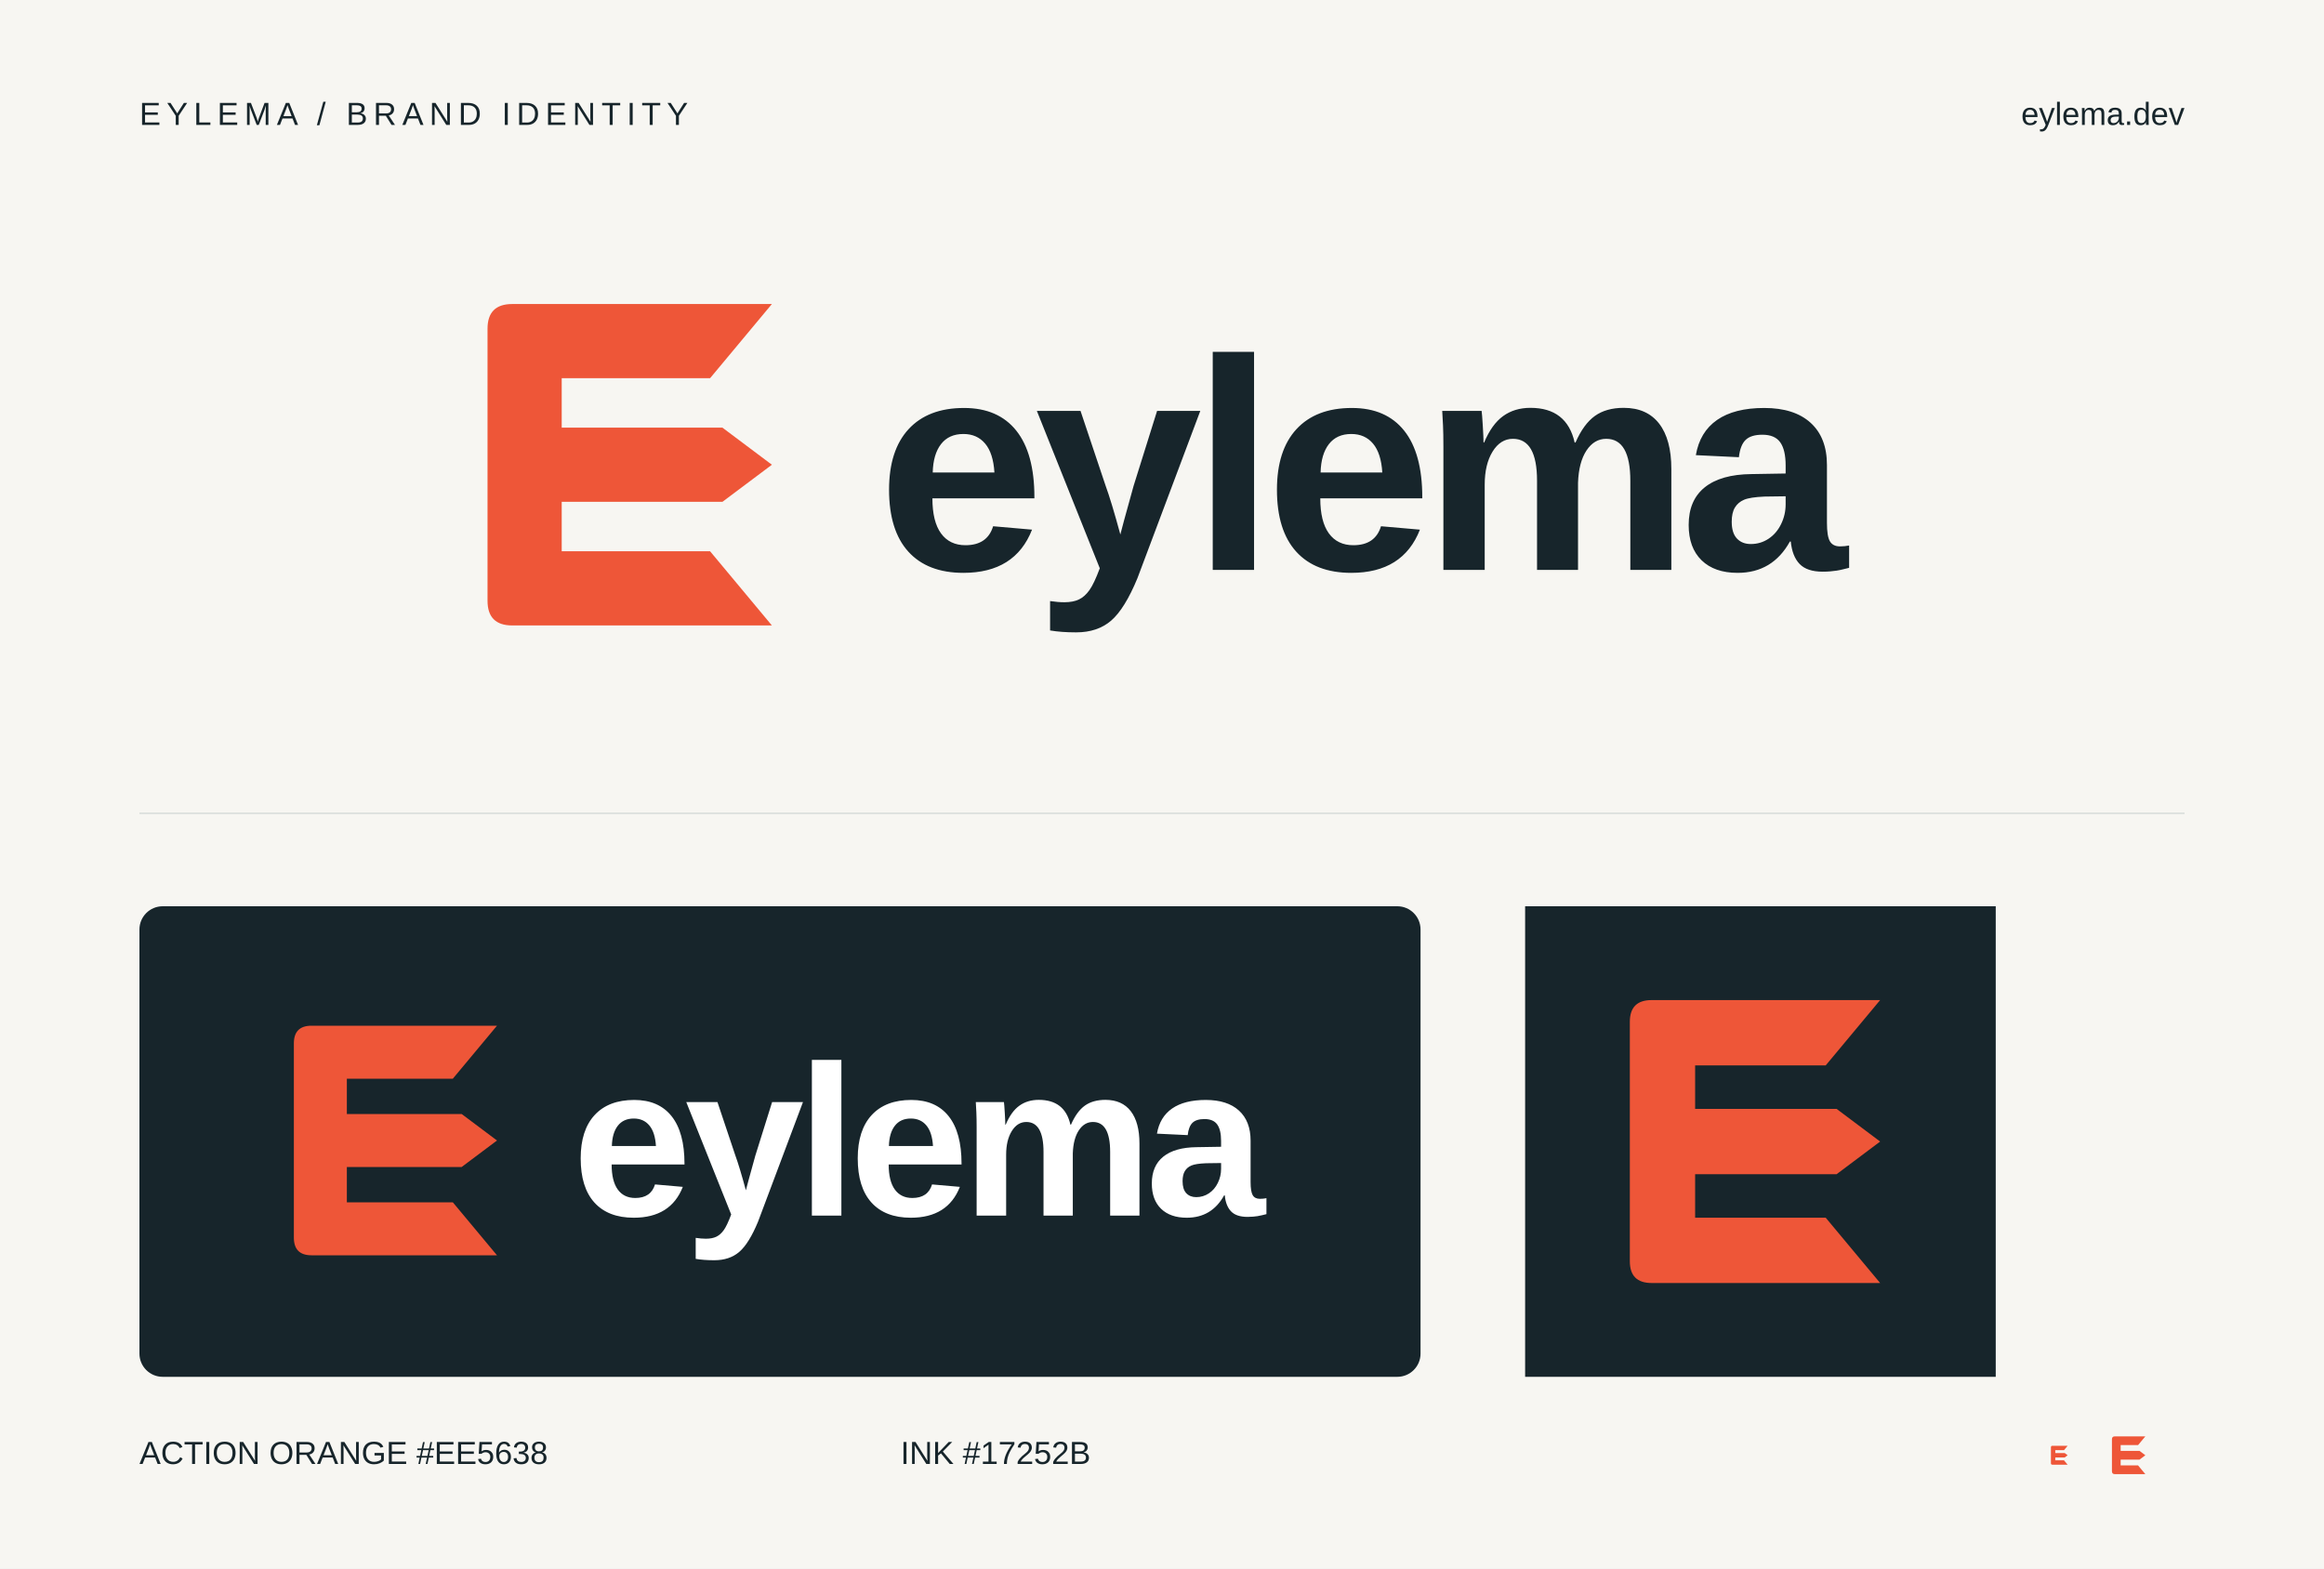
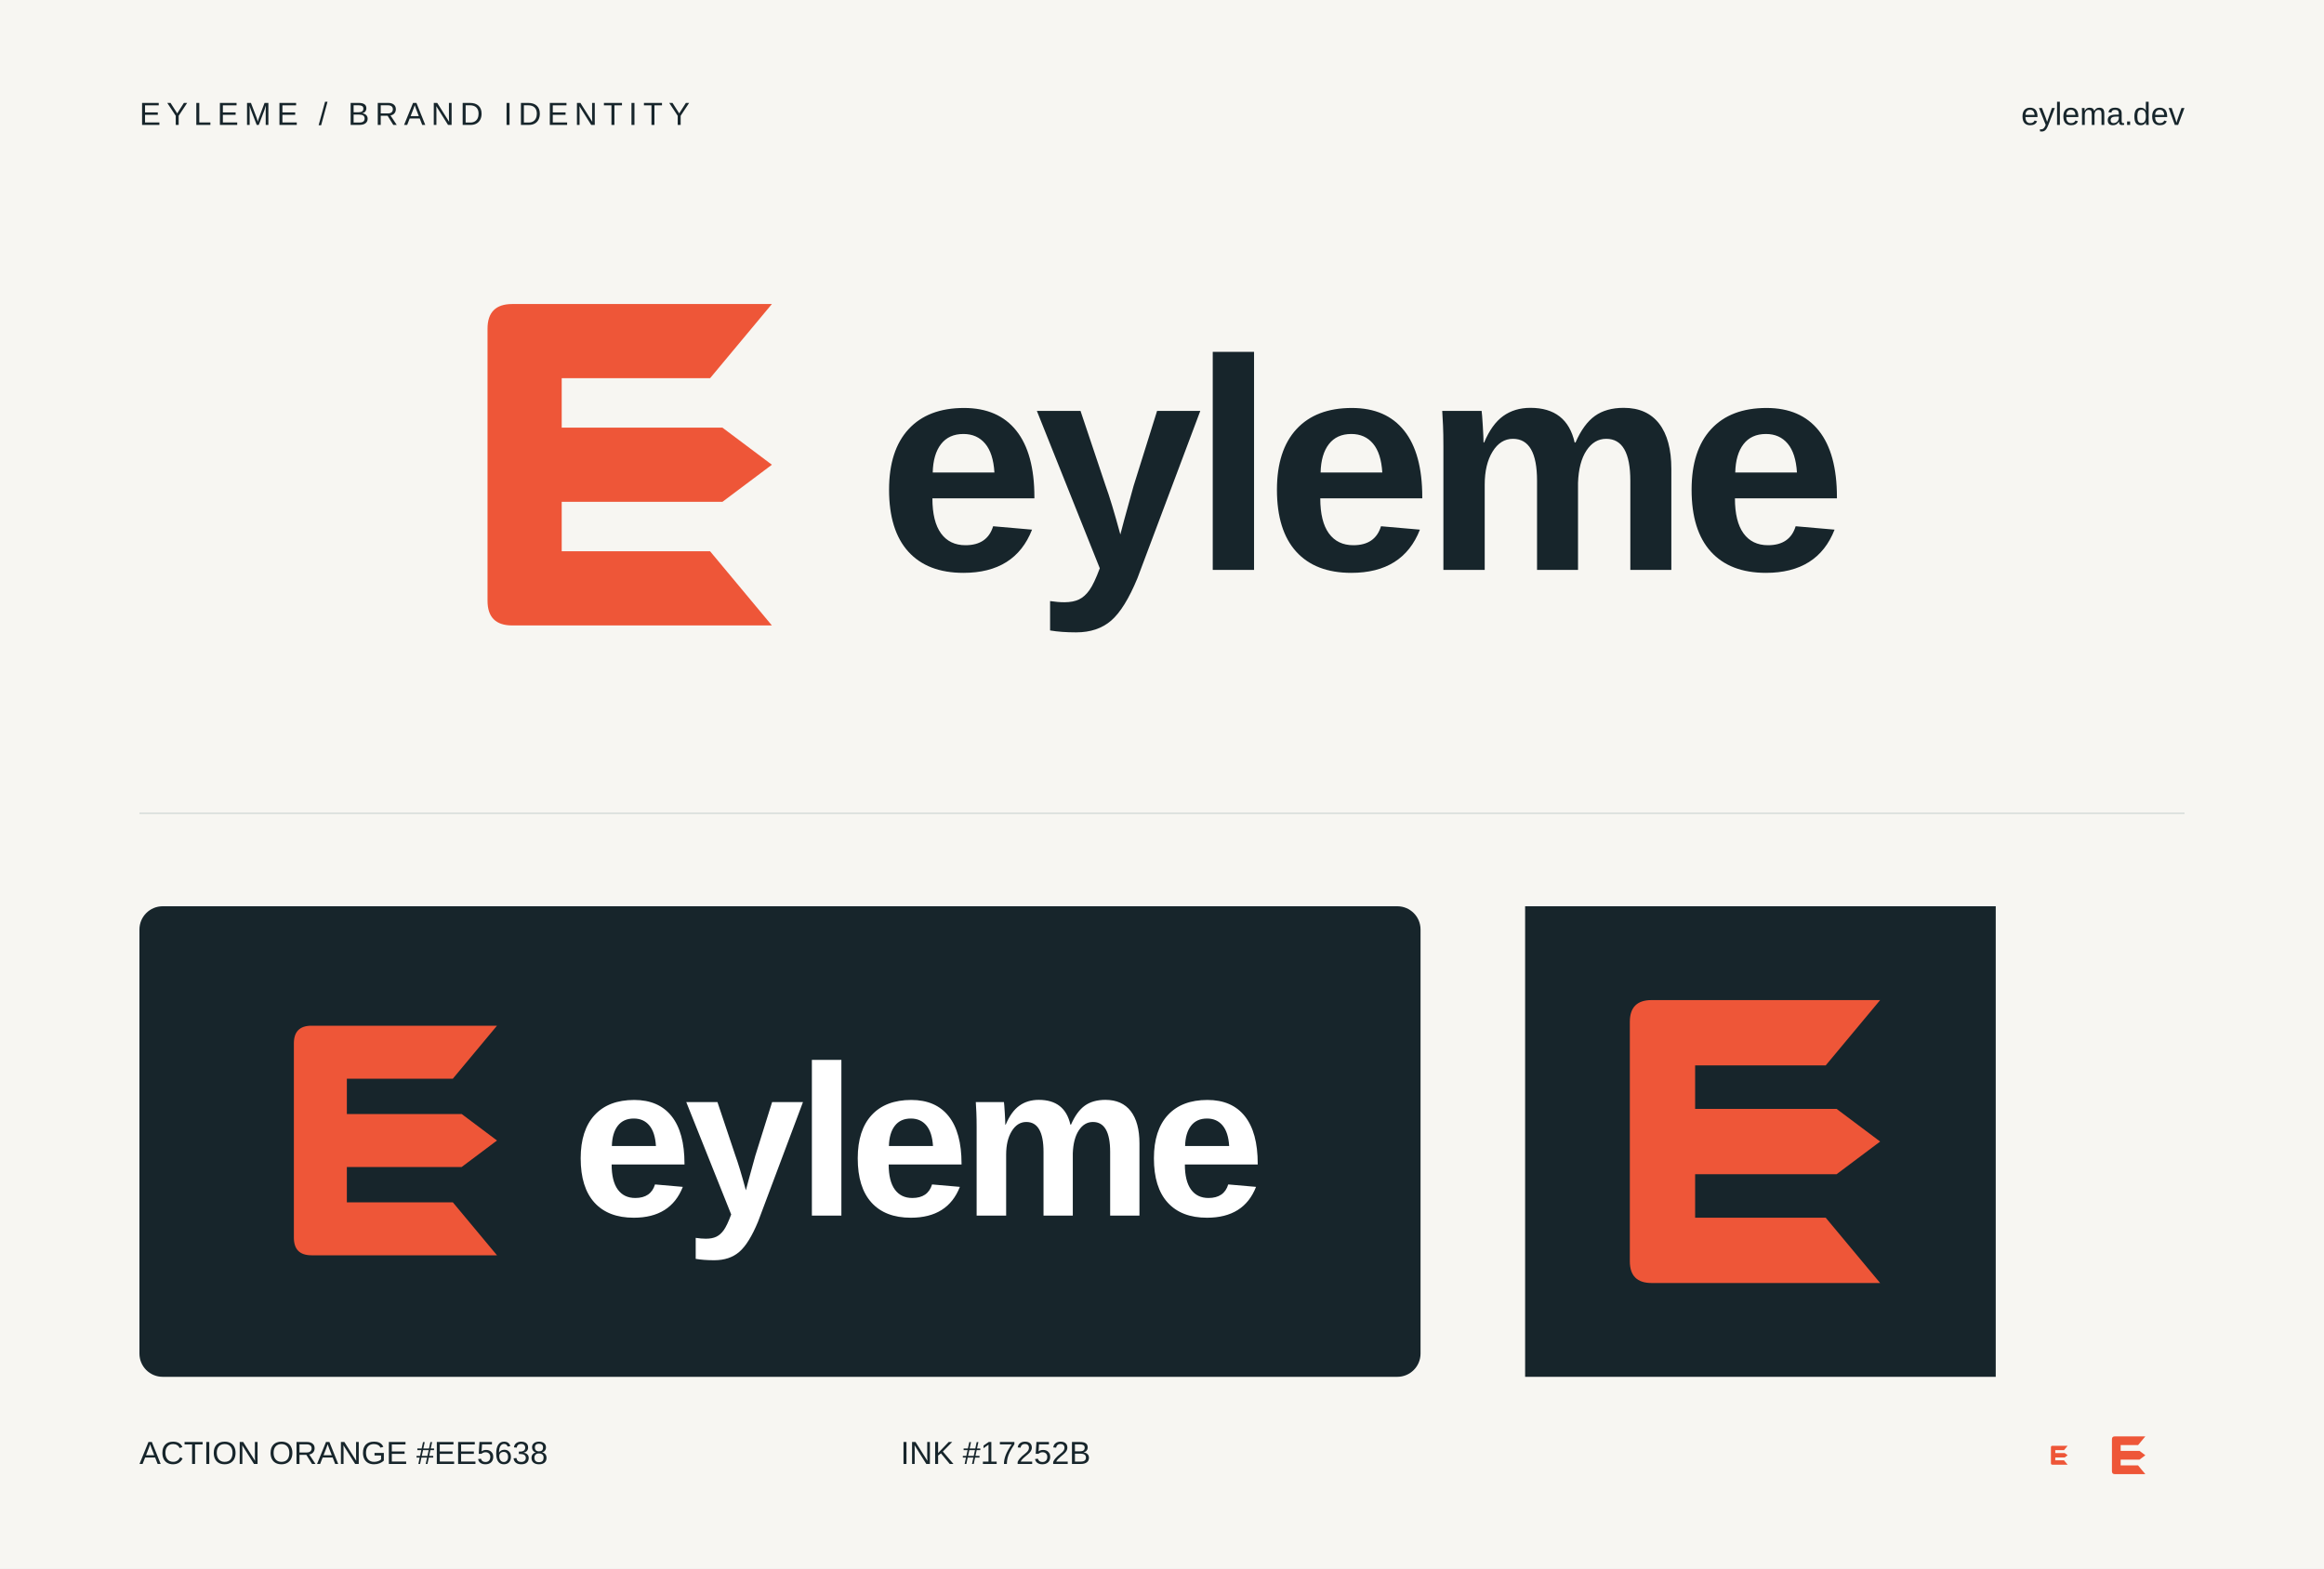
<svg xmlns="http://www.w3.org/2000/svg" viewBox="0 0 1600 1080" role="img" aria-labelledby="title">
  <rect width="1600" height="1080" fill="#F7F6F2" />
-   <text x="96" y="86" fill="#17252B" font-family="'Helvetica Neue', Arial, sans-serif" font-size="22" letter-spacing="4">EYLEMA / BRAND IDENTITY</text>
+   <text x="96" y="86" fill="#17252B" font-family="'Helvetica Neue', Arial, sans-serif" font-size="22" letter-spacing="4">EYLEME / BRAND IDENTITY</text>
  <text x="1504" y="86" text-anchor="end" fill="#17252B" font-family="'Helvetica Neue', Arial, sans-serif" font-size="22">eylema.dev</text>
  <g transform="translate(268 125) scale(1.4)">
    <path fill="#EE5638" transform="translate(24 42) scale(.76)" d="M48 24H216L176 72H80V104H184L216 128L184 152H80V184H176L216 232H48Q32 232 32 216V40Q32 24 48 24Z" />
-     <text x="240" y="191" fill="#17252B" font-family="'Helvetica Neue', Arial, sans-serif" font-size="148" font-weight="600" letter-spacing="-5">eylema</text>
+     <text x="240" y="191" fill="#17252B" font-family="'Helvetica Neue', Arial, sans-serif" font-size="148" font-weight="600" letter-spacing="-5">eyleme</text>
  </g>
  <path d="M96 560H1504" stroke="#D8DCDA" />
  <rect x="96" y="624" width="882" height="324" rx="16" fill="#17252B" />
  <g transform="translate(154 646) scale(1)">
    <path fill="#EE5638" transform="translate(24 42) scale(.76)" d="M48 24H216L176 72H80V104H184L216 128L184 152H80V184H176L216 232H48Q32 232 32 216V40Q32 24 48 24Z" />
-     <text x="240" y="191" fill="#FFFFFF" font-family="'Helvetica Neue', Arial, sans-serif" font-size="148" font-weight="600" letter-spacing="-5">eylema</text>
+     <text x="240" y="191" fill="#FFFFFF" font-family="'Helvetica Neue', Arial, sans-serif" font-size="148" font-weight="600" letter-spacing="-5">eyleme</text>
  </g>
  <g transform="translate(1050 624) scale(1.265625)">
    <rect width="256" height="256" fill="#17252B" />
    <path fill="#EE5638" transform="translate(33.28 33.28) scale(.74)" d="M48 24H216L176 72H80V104H184L216 128L184 152H80V184H176L216 232H48Q32 232 32 216V40Q32 24 48 24Z" />
  </g>
  <text x="96" y="1008" fill="#17252B" font-family="'Helvetica Neue', Arial, sans-serif" font-size="22">ACTION ORANGE  #EE5638</text>
  <text x="620" y="1008" fill="#17252B" font-family="'Helvetica Neue', Arial, sans-serif" font-size="22">INK  #17252B</text>
  <g transform="translate(1410 994) scale(.0625)">
    <path fill="#EE5638" d="M48 24H216L176 72H80V104H184L216 128L184 152H80V184H176L216 232H48Q32 232 32 216V40Q32 24 48 24Z" />
  </g>
  <g transform="translate(1450 986) scale(.125)">
    <path fill="#EE5638" d="M48 24H216L176 72H80V104H184L216 128L184 152H80V184H176L216 232H48Q32 232 32 216V40Q32 24 48 24Z" />
  </g>
</svg>
